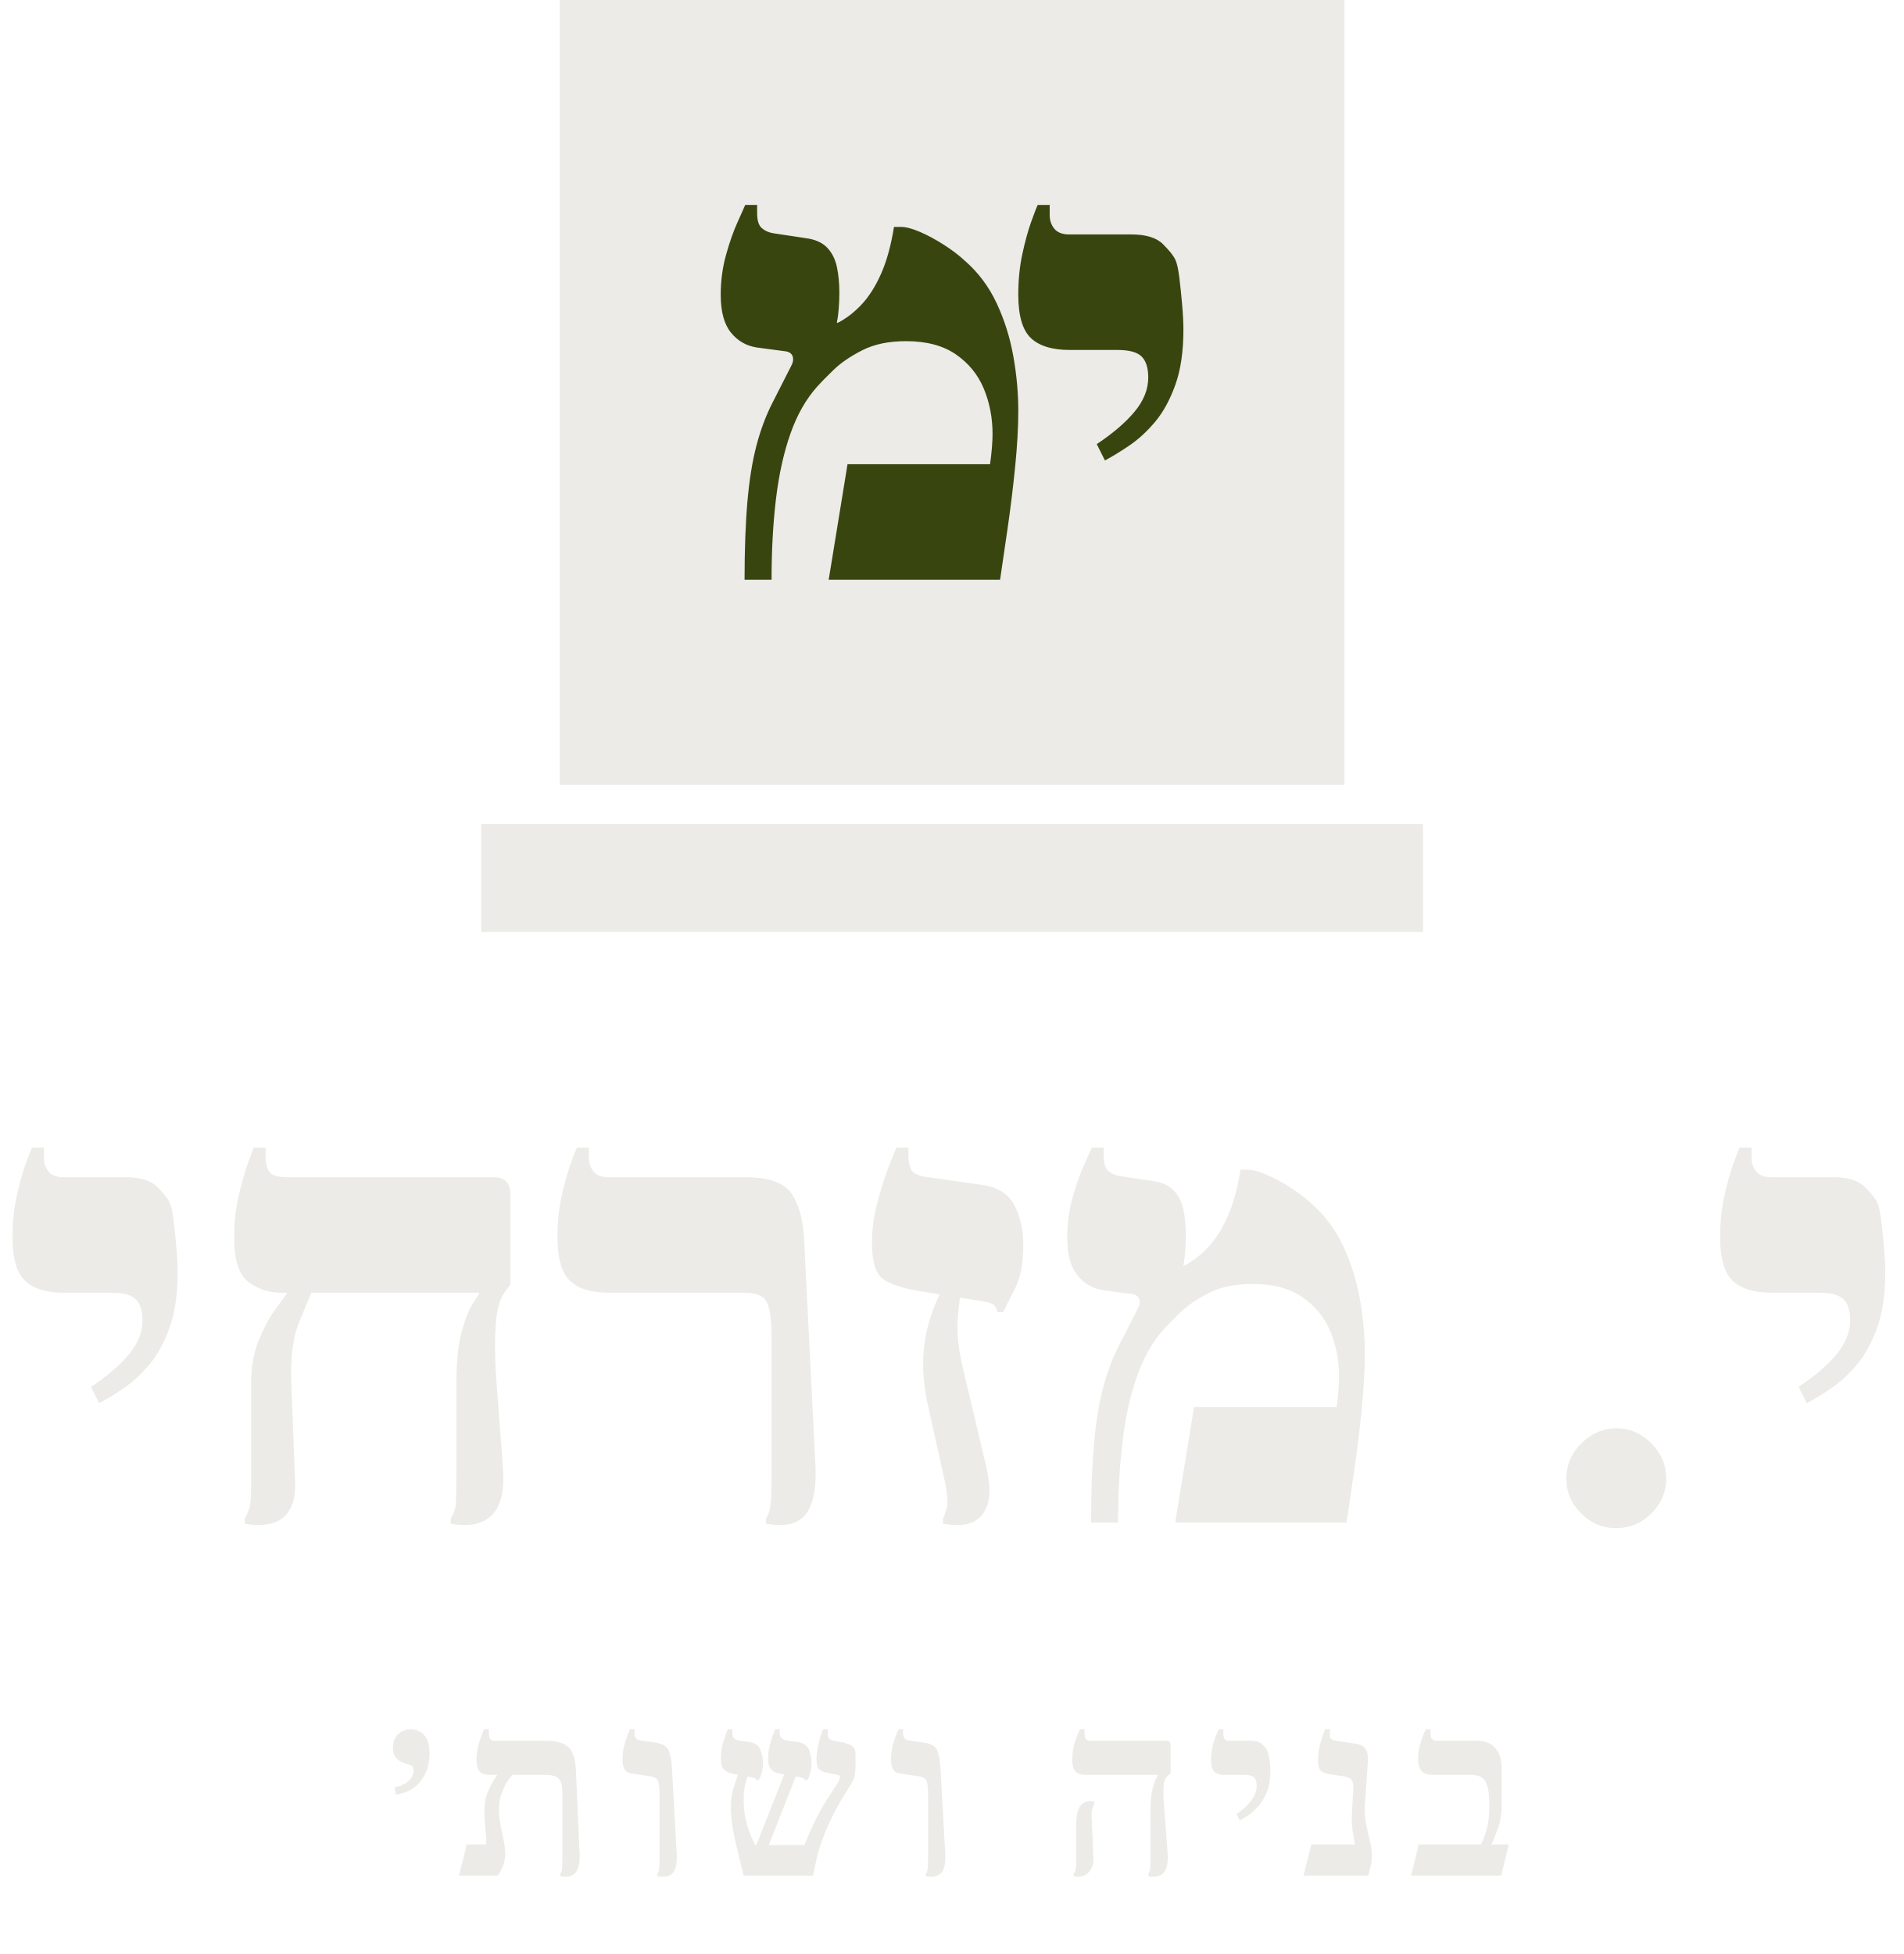
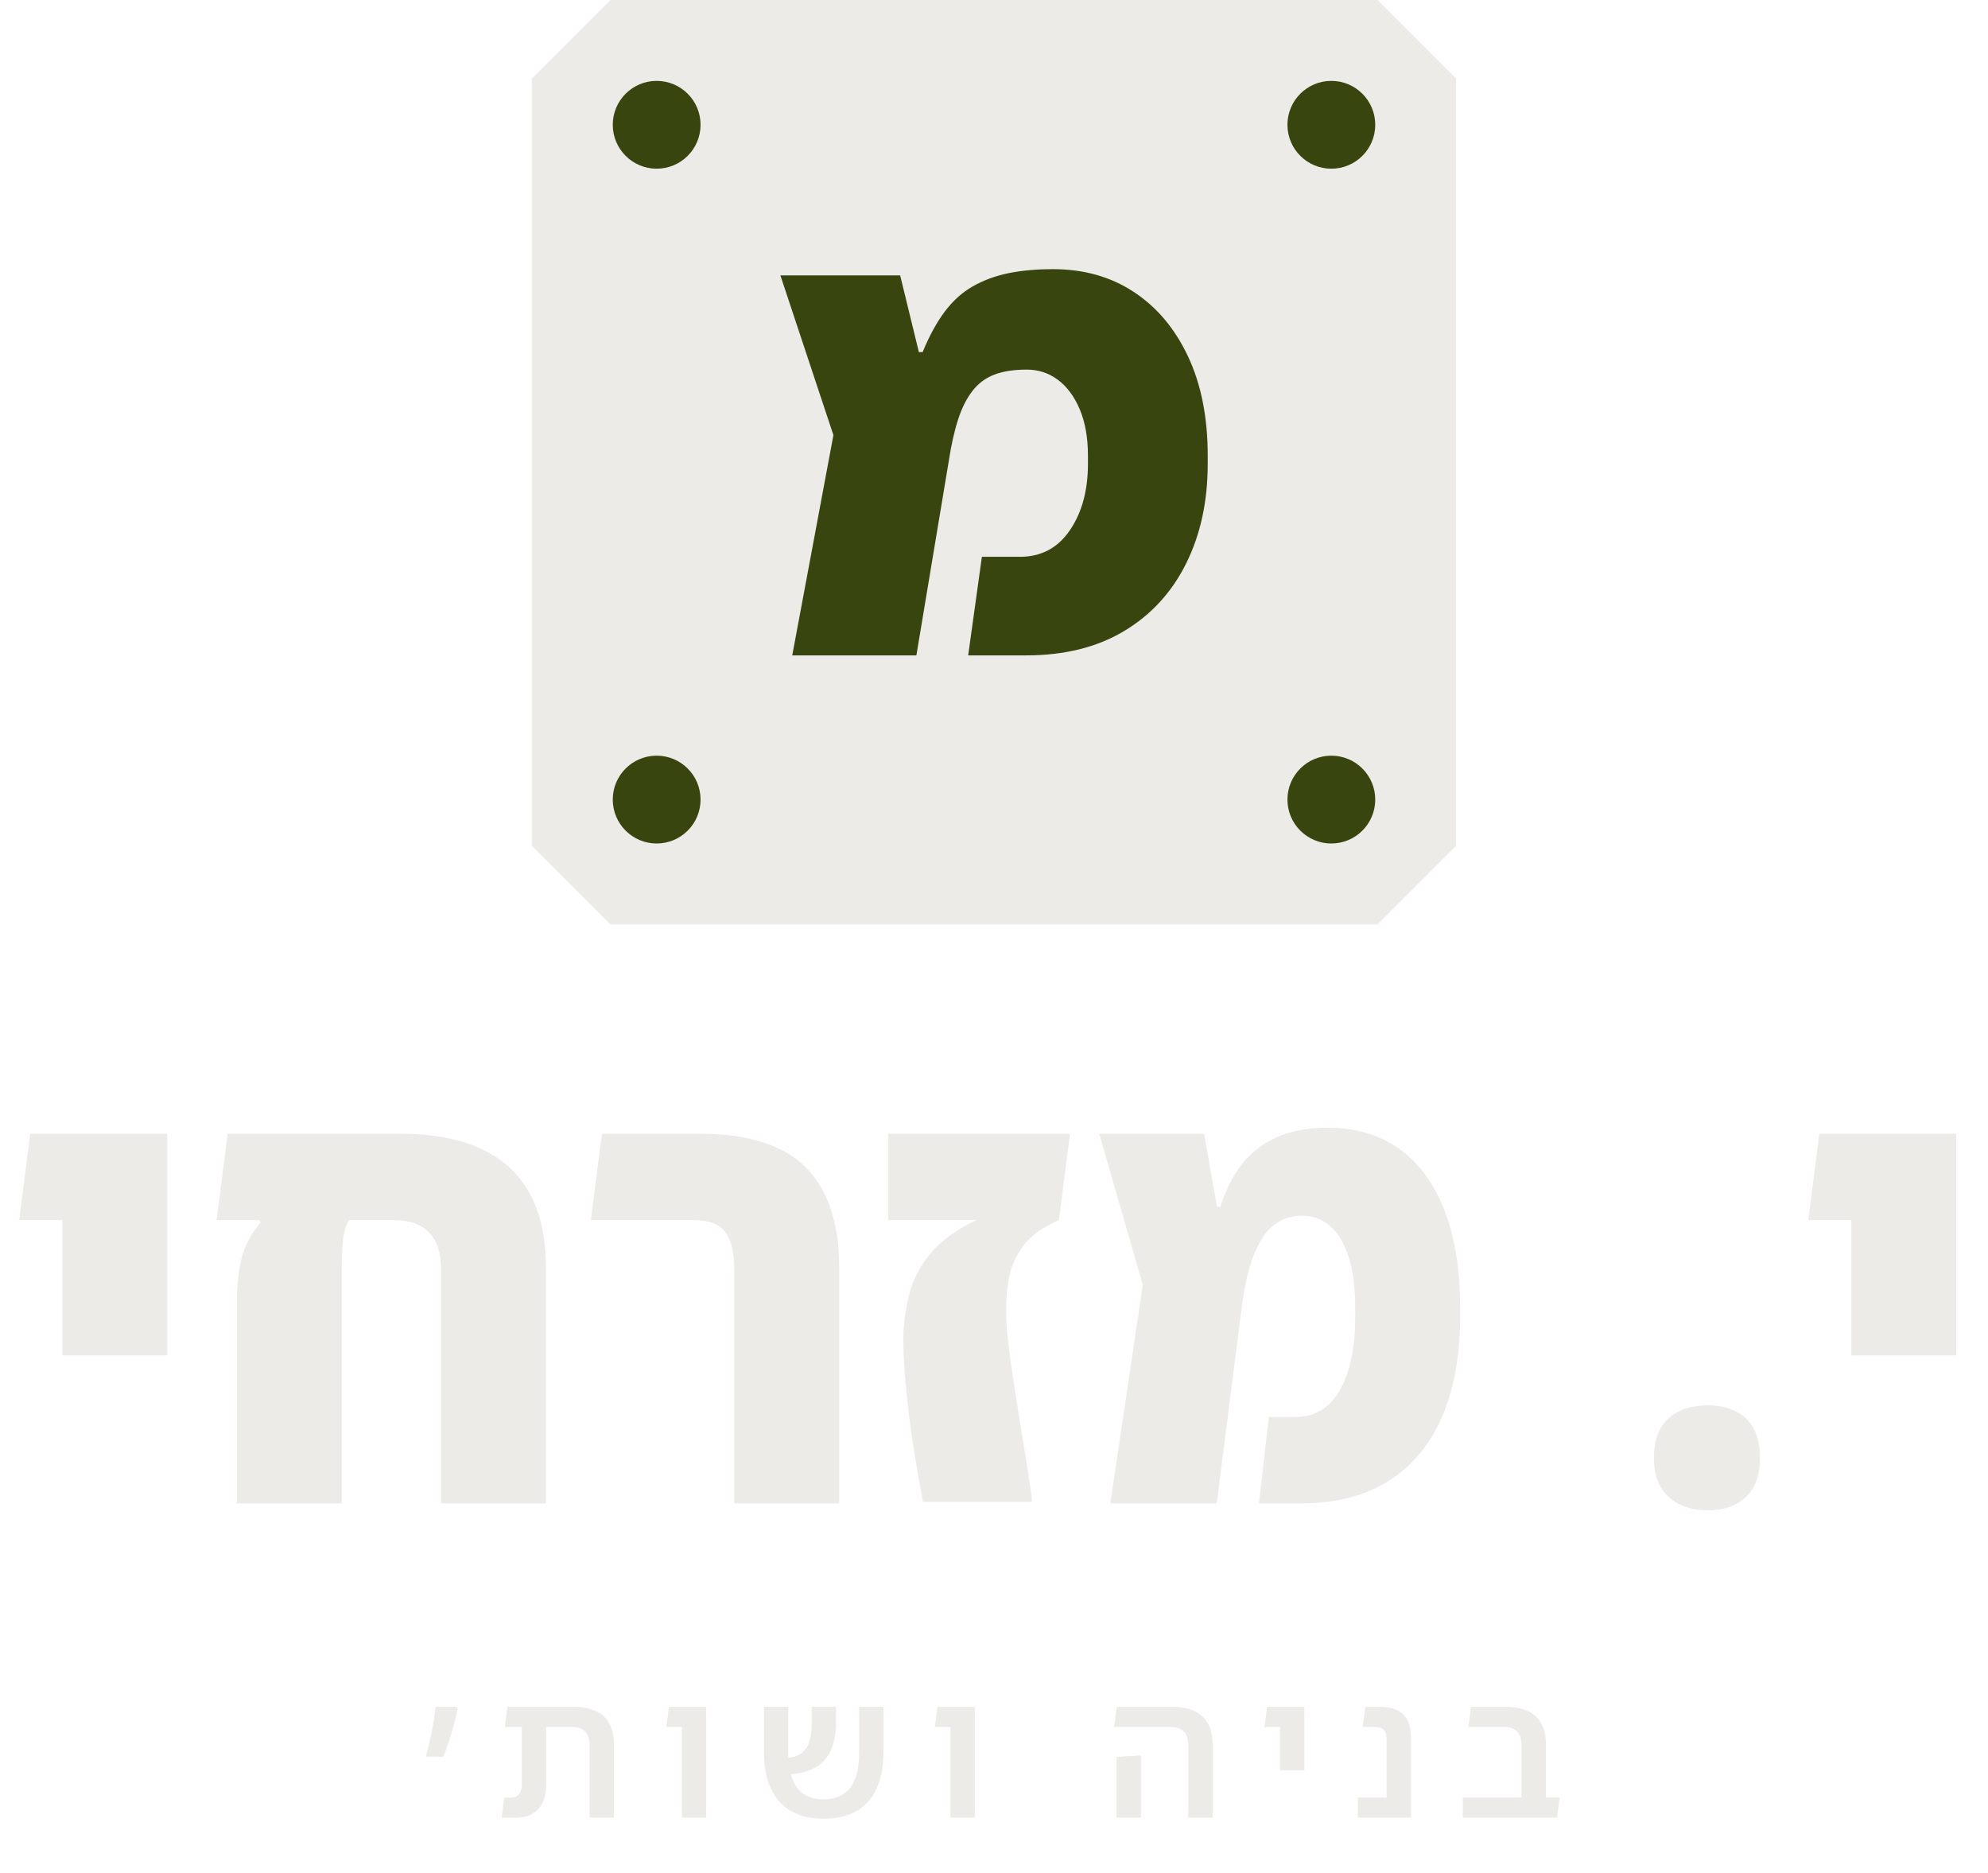
- <svg xmlns="http://www.w3.org/2000/svg" viewBox="0 0 194.1 199.2" role="img" aria-label="י. מזרחי בניה ושות׳">
-   <g transform="translate(49.06 0.00) scale(1)">
-     <rect x="8.0" y="0" width="80.0" height="80.0" fill="#ecebe7" />
-     <rect x="0" y="84.0" width="96.0" height="11.0" fill="#ecebe7" />
-     <path fill="#38450f" transform="translate(73.50 59.10)" d="M-9.92 -12.16 -10.752 -13.824Q-8.256 -15.488 -6.88 -17.152Q-5.504 -18.816 -5.504 -20.608Q-5.504 -22.08 -6.176 -22.752Q-6.848 -23.424 -8.64 -23.424H-13.504Q-16.192 -23.424 -17.472 -24.64Q-18.752 -25.856 -18.752 -29.056Q-18.752 -31.296 -18.336 -33.216Q-17.92 -35.136 -17.44 -36.48Q-16.96 -37.824 -16.768 -38.208H-15.552V-37.184Q-15.552 -36.352 -15.072 -35.776Q-14.592 -35.2 -13.568 -35.2H-7.232Q-4.992 -35.2 -4 -34.208Q-3.008 -33.216 -2.752 -32.64Q-2.496 -32.128 -2.336 -30.816Q-2.176 -29.504 -2.048 -28.032Q-1.92 -26.56 -1.92 -25.472Q-1.92 -22.144 -2.752 -19.84Q-3.584 -17.536 -4.832 -16.064Q-6.08 -14.592 -7.456 -13.664Q-8.832 -12.736 -9.92 -12.16Z M-46.656 0.0Q-46.656 -4.608 -46.368 -7.936Q-46.08 -11.264 -45.44 -13.696Q-44.8 -16.128 -43.776 -18.112L-41.92 -21.76Q-41.6 -22.336 -41.76 -22.784Q-41.92 -23.232 -42.56 -23.296L-45.44 -23.68Q-47.04 -23.936 -48.064 -25.216Q-49.088 -26.496 -49.088 -29.056Q-49.088 -31.168 -48.544 -33.12Q-48.0 -35.072 -47.36 -36.48Q-46.72 -37.888 -46.592 -38.208H-45.376V-37.376Q-45.376 -36.288 -44.928 -35.872Q-44.48 -35.456 -43.776 -35.328L-40.384 -34.816Q-38.976 -34.624 -38.24 -33.856Q-37.504 -33.088 -37.248 -31.904Q-36.992 -30.72 -36.992 -29.248Q-36.992 -28.48 -37.056 -27.648Q-37.12 -26.816 -37.248 -26.24L-37.184 -26.176Q-35.904 -26.816 -34.752 -28.032Q-33.6 -29.248 -32.736 -31.2Q-31.872 -33.152 -31.424 -35.968H-30.72Q-29.952 -35.968 -28.768 -35.456Q-27.584 -34.944 -26.336 -34.144Q-25.088 -33.344 -24.192 -32.512Q-22.144 -30.72 -20.96 -28.192Q-19.776 -25.664 -19.264 -22.816Q-18.752 -19.968 -18.752 -17.216Q-18.752 -14.72 -19.072 -11.52Q-19.392 -8.32 -19.84 -5.248Q-20.288 -2.176 -20.608 0.0H-38.08L-36.16 -11.776H-21.632Q-21.504 -12.672 -21.44 -13.472Q-21.376 -14.272 -21.376 -14.848Q-21.376 -17.344 -22.272 -19.488Q-23.168 -21.632 -25.12 -22.976Q-27.072 -24.32 -30.208 -24.32Q-32.832 -24.32 -34.656 -23.392Q-36.48 -22.464 -37.6 -21.376Q-38.72 -20.288 -39.232 -19.712Q-40.96 -17.792 -41.984 -14.88Q-43.008 -11.968 -43.456 -8.224Q-43.904 -4.48 -43.904 0.0Z" />
+ <svg xmlns="http://www.w3.org/2000/svg" viewBox="0 0 215.1 202.6" role="img" aria-label="י. מזרחי בניה ושות׳">
+   <g transform="translate(57.55 0.00) scale(2.5)">
+     <path fill="#ecebe7" d="M3.4 0L36.6 0L40 3.4L40 36.6L36.6 40L3.4 40L0 36.6L0 3.4Z" />
+     <circle cx="5.4" cy="5.4" r="1.9" fill="#38450f" />
+     <circle cx="5.4" cy="34.6" r="1.9" fill="#38450f" />
+     <circle cx="34.6" cy="5.4" r="1.9" fill="#38450f" />
+     <circle cx="34.6" cy="34.6" r="1.9" fill="#38450f" />
+     <path fill="#38450f" transform="translate(29.79 28.36)" d="M-18.522 0.0 -16.74 -9.531 -19.035 -16.443H-13.851L-13.041 -13.122H-12.879Q-12.447 -14.175 -11.921 -14.877Q-11.394 -15.579 -10.706 -15.97Q-10.017 -16.362 -9.167 -16.538Q-8.316 -16.713 -7.236 -16.713Q-5.238 -16.713 -3.74 -15.727Q-2.241 -14.742 -1.391 -12.933Q-0.54 -11.124 -0.54 -8.64V-8.289Q-0.54 -5.859 -1.472 -3.982Q-2.403 -2.106 -4.158 -1.053Q-5.913 0.0 -8.397 0.0H-10.908L-10.314 -4.266H-8.667Q-7.29 -4.266 -6.507 -5.413Q-5.724 -6.561 -5.724 -8.289V-8.64Q-5.724 -9.801 -6.075 -10.638Q-6.426 -11.475 -7.02 -11.921Q-7.614 -12.366 -8.37 -12.366Q-9.207 -12.366 -9.774 -12.15Q-10.341 -11.934 -10.719 -11.448Q-11.097 -10.962 -11.34 -10.22Q-11.583 -9.477 -11.745 -8.424L-13.149 0.0Z" />
  </g>
-   <path fill="#ecebe7" transform="translate(194.11 155.21)" d="M-9.92 -12.16 -10.752 -13.824Q-8.256 -15.488 -6.88 -17.152Q-5.504 -18.816 -5.504 -20.608Q-5.504 -22.08 -6.176 -22.752Q-6.848 -23.424 -8.64 -23.424H-13.504Q-16.192 -23.424 -17.472 -24.64Q-18.752 -25.856 -18.752 -29.056Q-18.752 -31.296 -18.336 -33.216Q-17.92 -35.136 -17.44 -36.48Q-16.96 -37.824 -16.768 -38.208H-15.552V-37.184Q-15.552 -36.352 -15.072 -35.776Q-14.592 -35.2 -13.568 -35.2H-7.232Q-4.992 -35.2 -4 -34.208Q-3.008 -33.216 -2.752 -32.64Q-2.496 -32.128 -2.336 -30.816Q-2.176 -29.504 -2.048 -28.032Q-1.92 -26.56 -1.92 -25.472Q-1.92 -22.144 -2.752 -19.84Q-3.584 -17.536 -4.832 -16.064Q-6.08 -14.592 -7.456 -13.664Q-8.832 -12.736 -9.92 -12.16Z M-29.376 0.576Q-31.424 0.576 -32.928 -0.928Q-34.432 -2.432 -34.432 -4.48Q-34.432 -6.528 -32.896 -8.064Q-31.36 -9.6 -29.312 -9.6Q-27.328 -9.6 -25.792 -8.096Q-24.256 -6.592 -24.256 -4.48Q-24.256 -2.432 -25.76 -0.928Q-27.264 0.576 -29.376 0.576Z M-82.88 0.0Q-82.88 -4.608 -82.592 -7.936Q-82.304 -11.264 -81.664 -13.696Q-81.024 -16.128 -80 -18.112L-78.144 -21.76Q-77.824 -22.336 -77.984 -22.784Q-78.144 -23.232 -78.784 -23.296L-81.664 -23.68Q-83.264 -23.936 -84.288 -25.216Q-85.312 -26.496 -85.312 -29.056Q-85.312 -31.168 -84.768 -33.12Q-84.224 -35.072 -83.584 -36.48Q-82.944 -37.888 -82.816 -38.208H-81.6V-37.376Q-81.6 -36.288 -81.152 -35.872Q-80.704 -35.456 -80 -35.328L-76.608 -34.816Q-75.2 -34.624 -74.464 -33.856Q-73.728 -33.088 -73.472 -31.904Q-73.216 -30.72 -73.216 -29.248Q-73.216 -28.48 -73.28 -27.648Q-73.344 -26.816 -73.472 -26.24L-73.408 -26.176Q-72.128 -26.816 -70.976 -28.032Q-69.824 -29.248 -68.96 -31.2Q-68.096 -33.152 -67.648 -35.968H-66.944Q-66.176 -35.968 -64.992 -35.456Q-63.808 -34.944 -62.56 -34.144Q-61.312 -33.344 -60.416 -32.512Q-58.368 -30.72 -57.184 -28.192Q-56 -25.664 -55.488 -22.816Q-54.976 -19.968 -54.976 -17.216Q-54.976 -14.72 -55.296 -11.52Q-55.616 -8.32 -56.064 -5.248Q-56.512 -2.176 -56.832 0.0H-74.304L-72.384 -11.776H-57.856Q-57.728 -12.672 -57.664 -13.472Q-57.6 -14.272 -57.6 -14.848Q-57.6 -17.344 -58.496 -19.488Q-59.392 -21.632 -61.344 -22.976Q-63.296 -24.32 -66.432 -24.32Q-69.056 -24.32 -70.88 -23.392Q-72.704 -22.464 -73.824 -21.376Q-74.944 -20.288 -75.456 -19.712Q-77.184 -17.792 -78.208 -14.88Q-79.232 -11.968 -79.68 -8.224Q-80.128 -4.48 -80.128 0.0Z M-96.448 0.256Q-96.832 0.256 -97.248 0.224Q-97.664 0.192 -97.984 0.128V-0.384Q-97.856 -0.576 -97.6 -1.44Q-97.344 -2.304 -97.92 -4.8L-99.52 -11.968Q-100.032 -14.272 -100.0 -16.384Q-99.968 -18.496 -99.392 -20.448Q-98.816 -22.4 -97.856 -24.192L-96.064 -23.872Q-96.32 -22.848 -96.48 -20.736Q-96.64 -18.624 -95.936 -15.68L-93.568 -5.696Q-92.864 -2.688 -93.696 -1.216Q-94.528 0.256 -96.448 0.256ZM-92.416 -21.44Q-92.48 -21.76 -92.704 -22.08Q-92.928 -22.4 -93.824 -22.528L-100.544 -23.616Q-103.424 -24.128 -104.32 -25.024Q-105.216 -25.92 -105.216 -28.48Q-105.216 -30.464 -104.736 -32.352Q-104.256 -34.24 -103.68 -35.808Q-103.104 -37.376 -102.72 -38.208H-101.504V-37.376Q-101.504 -36.544 -101.216 -35.968Q-100.928 -35.392 -99.52 -35.2L-94.08 -34.432Q-91.648 -34.112 -90.72 -32.384Q-89.792 -30.656 -89.792 -28.224Q-89.792 -25.472 -90.656 -23.808Q-91.52 -22.144 -91.84 -21.44Z M-114.56 0.256Q-114.944 0.256 -115.328 0.224Q-115.712 0.192 -116.032 0.128V-0.384Q-115.712 -0.832 -115.584 -1.6Q-115.456 -2.368 -115.456 -4.8V-18.752Q-115.456 -21.504 -115.936 -22.464Q-116.416 -23.424 -118.208 -23.424H-132.032Q-134.72 -23.424 -136.0 -24.64Q-137.28 -25.856 -137.28 -29.12Q-137.28 -31.296 -136.864 -33.216Q-136.448 -35.136 -135.968 -36.48Q-135.488 -37.824 -135.296 -38.208H-134.08V-37.184Q-134.08 -36.352 -133.6 -35.776Q-133.12 -35.2 -132.096 -35.2H-118.144Q-114.496 -35.2 -113.376 -33.472Q-112.256 -31.744 -112.128 -28.736L-110.976 -5.696Q-110.848 -2.816 -111.68 -1.28Q-112.512 0.256 -114.56 0.256Z M-146.688 0.256Q-147.072 0.256 -147.456 0.224Q-147.84 0.192 -148.16 0.128V-0.384Q-147.712 -1.088 -147.648 -1.856Q-147.584 -2.624 -147.584 -4.8V-14.208Q-147.584 -17.408 -147.072 -19.328Q-146.56 -21.248 -145.984 -22.176Q-145.408 -23.104 -145.28 -23.296V-23.424H-165.44Q-167.296 -23.424 -168.768 -24.512Q-170.24 -25.6 -170.24 -29.056Q-170.24 -31.296 -169.792 -33.248Q-169.344 -35.2 -168.864 -36.544Q-168.384 -37.888 -168.256 -38.208H-167.04V-37.504Q-167.04 -36.16 -166.592 -35.68Q-166.144 -35.2 -164.928 -35.2H-143.872Q-142.08 -35.2 -142.08 -33.472V-24.256L-142.656 -23.488Q-143.424 -22.464 -143.584 -20.0Q-143.744 -17.536 -143.488 -14.208L-142.848 -5.696Q-142.592 -2.624 -143.616 -1.184Q-144.64 0.256 -146.688 0.256ZM-167.744 0.256Q-168.128 0.256 -168.48 0.224Q-168.832 0.192 -169.152 0.128V-0.384Q-169.024 -0.64 -168.768 -1.216Q-168.512 -1.792 -168.512 -3.52V-14.208Q-168.512 -16.704 -167.712 -18.624Q-166.912 -20.544 -166.016 -21.76Q-165.12 -22.976 -164.864 -23.36V-24.832H-162.368V-23.424Q-162.816 -22.4 -163.68 -20.256Q-164.544 -18.112 -164.416 -14.208L-164.032 -4.288Q-163.904 -2.112 -164.832 -0.928Q-165.76 0.256 -167.744 0.256Z M-184 -12.16 -184.832 -13.824Q-182.336 -15.488 -180.96 -17.152Q-179.584 -18.816 -179.584 -20.608Q-179.584 -22.08 -180.256 -22.752Q-180.928 -23.424 -182.72 -23.424H-187.584Q-190.272 -23.424 -191.552 -24.64Q-192.832 -25.856 -192.832 -29.056Q-192.832 -31.296 -192.416 -33.216Q-192 -35.136 -191.52 -36.48Q-191.04 -37.824 -190.848 -38.208H-189.632V-37.184Q-189.632 -36.352 -189.152 -35.776Q-188.672 -35.2 -187.648 -35.2H-181.312Q-179.072 -35.2 -178.08 -34.208Q-177.088 -33.216 -176.832 -32.64Q-176.576 -32.128 -176.416 -30.816Q-176.256 -29.504 -176.128 -28.032Q-176 -26.56 -176 -25.472Q-176 -22.144 -176.832 -19.84Q-177.664 -17.536 -178.912 -16.064Q-180.16 -14.592 -181.536 -13.664Q-182.912 -12.736 -184 -12.16Z" />
-   <path fill="#ecebe7" transform="translate(154.56 191.21)" d="M-10.7 0.0 -9.925 -3.175H-3.575Q-3.225 -3.925 -3.05 -4.538Q-2.875 -5.15 -2.8 -5.763Q-2.725 -6.375 -2.725 -7.1Q-2.725 -8.375 -2.913 -9.062Q-3.1 -9.75 -3.525 -10.012Q-3.95 -10.275 -4.65 -10.275H-8.45Q-9.35 -10.275 -9.675 -10.713Q-10.0 -11.15 -10.0 -11.925Q-10.0 -12.625 -9.825 -13.25Q-9.65 -13.875 -9.463 -14.338Q-9.275 -14.8 -9.2 -14.925H-8.725V-14.375Q-8.725 -14.025 -8.525 -13.887Q-8.325 -13.75 -8.15 -13.75H-3.9Q-3.3 -13.75 -2.75 -13.488Q-2.2 -13.225 -1.838 -12.588Q-1.475 -11.95 -1.475 -10.775V-7.35Q-1.475 -5.8 -1.875 -4.75Q-2.275 -3.7 -2.525 -3.175H-0.75L-1.525 0.0Z M-21.675 0.0 -20.875 -3.175H-16.425Q-16.525 -3.65 -16.612 -4.175Q-16.7 -4.7 -16.737 -5.325Q-16.775 -5.95 -16.725 -6.675L-16.6 -8.7Q-16.55 -9.375 -16.738 -9.7Q-16.925 -10.025 -17.575 -10.125L-18.95 -10.325Q-19.6 -10.425 -19.9 -10.688Q-20.2 -10.95 -20.2 -11.8Q-20.2 -12.675 -19.962 -13.488Q-19.725 -14.3 -19.475 -14.925H-19.0V-14.5Q-19.0 -14.175 -18.913 -14.0Q-18.825 -13.825 -18.475 -13.775L-16.4 -13.45Q-15.625 -13.35 -15.338 -12.9Q-15.05 -12.45 -15.125 -11.425L-15.425 -7.125Q-15.475 -6.175 -15.3 -5.288Q-15.125 -4.4 -14.912 -3.588Q-14.7 -2.775 -14.7 -2.075Q-14.7 -1.45 -14.863 -0.825Q-15.025 -0.2 -15.075 0.0Z M-28.175 -5.625 -28.5 -6.275Q-27.525 -6.925 -26.988 -7.675Q-26.45 -8.425 -26.45 -9.175Q-26.45 -9.75 -26.713 -10.012Q-26.975 -10.275 -27.675 -10.275H-29.7Q-30.5 -10.275 -30.8 -10.637Q-31.1 -11.0 -31.1 -11.825Q-31.1 -12.575 -30.938 -13.213Q-30.775 -13.85 -30.588 -14.3Q-30.4 -14.75 -30.325 -14.925H-29.85V-14.4Q-29.85 -14.15 -29.725 -13.95Q-29.6 -13.75 -29.25 -13.75H-27.125Q-26.25 -13.75 -25.863 -13.363Q-25.475 -12.975 -25.375 -12.75Q-25.275 -12.55 -25.213 -12.213Q-25.15 -11.875 -25.1 -11.475Q-25.05 -11.075 -25.05 -10.65Q-25.05 -9.325 -25.462 -8.4Q-25.875 -7.475 -26.45 -6.888Q-27.025 -6.3 -27.525 -6.0Q-28.025 -5.7 -28.175 -5.625Z M-36.925 0.1Q-37.075 0.1 -37.225 0.088Q-37.375 0.075 -37.5 0.05V-0.15Q-37.325 -0.425 -37.3 -0.725Q-37.275 -1.025 -37.275 -1.875V-6.575Q-37.275 -7.85 -37.112 -8.625Q-36.95 -9.4 -36.763 -9.775Q-36.575 -10.15 -36.525 -10.225V-10.275H-43.85Q-44.65 -10.275 -44.95 -10.637Q-45.25 -11.0 -45.25 -11.825Q-45.25 -12.575 -45.087 -13.213Q-44.925 -13.85 -44.737 -14.3Q-44.55 -14.75 -44.475 -14.925H-44.0V-14.65Q-44.0 -14.125 -43.875 -13.938Q-43.75 -13.75 -43.4 -13.75H-35.675Q-35.225 -13.75 -35.225 -13.325V-10.4L-35.375 -10.3Q-35.85 -9.975 -35.925 -9.25Q-36.0 -8.525 -35.9 -7.2L-35.525 -2.225Q-35.45 -1.1 -35.788 -0.5Q-36.125 0.1 -36.925 0.1ZM-44.575 0.1Q-44.9 0.1 -45.1 0.05V-0.15Q-45.05 -0.25 -44.95 -0.475Q-44.85 -0.7 -44.85 -1.375V-4.925Q-44.85 -6.475 -44.475 -7.038Q-44.1 -7.6 -43.4 -7.6Q-43.275 -7.6 -43.175 -7.588Q-43.075 -7.575 -43.0 -7.55V-7.35Q-43.05 -7.25 -43.175 -6.925Q-43.3 -6.6 -43.275 -6.025L-43.1 -1.875Q-43.05 -0.975 -43.5 -0.438Q-43.95 0.1 -44.575 0.1Z M-59.6 0.1Q-59.75 0.1 -59.9 0.088Q-60.05 0.075 -60.175 0.05V-0.15Q-60.05 -0.325 -60 -0.625Q-59.95 -0.925 -59.95 -1.875V-8.325Q-59.95 -9.4 -60.138 -9.725Q-60.325 -10.05 -61.025 -10.15L-62.775 -10.4Q-63.325 -10.475 -63.525 -10.863Q-63.725 -11.25 -63.725 -11.875Q-63.725 -12.55 -63.575 -13.163Q-63.425 -13.775 -63.238 -14.25Q-63.05 -14.725 -62.975 -14.925H-62.5V-14.625Q-62.5 -14.225 -62.375 -14.025Q-62.25 -13.825 -61.875 -13.775L-60.325 -13.55Q-59.25 -13.4 -59 -12.725Q-58.75 -12.05 -58.675 -10.85L-58.2 -2.225Q-58.15 -1.0 -58.475 -0.45Q-58.8 0.1 -59.6 0.1Z M-78.75 0.0Q-79.225 -1.875 -79.513 -3.138Q-79.8 -4.4 -79.925 -5.288Q-80.05 -6.175 -80.05 -6.925Q-80.05 -8.125 -79.8 -8.9Q-79.55 -9.675 -79.25 -10.525L-78.3 -10.175Q-78.375 -10.025 -78.475 -9.713Q-78.575 -9.4 -78.663 -8.913Q-78.75 -8.425 -78.75 -7.725Q-78.75 -6.6 -78.525 -5.675Q-78.3 -4.75 -78.025 -4.1Q-77.75 -3.45 -77.6 -3.125H-72.55Q-72 -4.45 -71.613 -5.287Q-71.225 -6.125 -70.875 -6.725Q-70.525 -7.325 -70.175 -7.875L-69.225 -9.35Q-69 -9.7 -68.95 -9.963Q-68.9 -10.225 -69.1 -10.25L-70.2 -10.475Q-70.825 -10.6 -71.075 -10.888Q-71.325 -11.175 -71.325 -11.875Q-71.325 -12.375 -71.213 -12.963Q-71.1 -13.55 -70.95 -14.088Q-70.8 -14.625 -70.65 -14.925H-70.175V-14.525Q-70.175 -14.1 -70 -13.95Q-69.825 -13.8 -69.525 -13.75L-68.75 -13.6Q-68.225 -13.5 -67.788 -13.275Q-67.35 -13.05 -67.35 -12.325V-11.25Q-67.35 -10.825 -67.388 -10.513Q-67.425 -10.2 -67.5 -9.963Q-67.575 -9.725 -67.725 -9.475L-68.7 -7.875Q-69.45 -6.625 -70 -5.412Q-70.55 -4.2 -70.863 -3.288Q-71.175 -2.375 -71.25 -2.025L-71.675 0.0ZM-77.575 -2.825 -74.5 -10.6 -73.325 -10.4 -76.3 -2.825ZM-77.425 -9.725Q-77.525 -9.925 -77.738 -9.975Q-77.95 -10.025 -78.375 -10.1L-79.925 -10.4Q-80.475 -10.525 -80.775 -10.838Q-81.075 -11.15 -81.075 -11.975Q-81.075 -12.775 -80.85 -13.538Q-80.625 -14.3 -80.375 -14.925H-79.9V-14.5Q-79.9 -14.175 -79.725 -14.0Q-79.55 -13.825 -79.275 -13.775L-78.225 -13.625Q-77.3 -13.5 -77.038 -12.825Q-76.775 -12.15 -76.775 -11.5Q-76.775 -11.2 -76.85 -10.738Q-76.925 -10.275 -77.2 -9.725ZM-72.475 -9.725Q-72.575 -9.95 -73 -10.025Q-73.425 -10.1 -74.025 -10.2L-75.1 -10.4Q-75.65 -10.5 -75.95 -10.825Q-76.25 -11.15 -76.25 -11.975Q-76.25 -12.775 -76.025 -13.538Q-75.8 -14.3 -75.55 -14.925H-75.075V-14.525Q-75.075 -14.2 -74.9 -14.025Q-74.725 -13.85 -74.45 -13.8L-73.275 -13.625Q-72.35 -13.5 -72.088 -12.825Q-71.825 -12.15 -71.825 -11.5Q-71.825 -11.2 -71.9 -10.738Q-71.975 -10.275 -72.25 -9.725Z M-86.975 0.1Q-87.125 0.1 -87.275 0.088Q-87.425 0.075 -87.55 0.05V-0.15Q-87.425 -0.325 -87.375 -0.625Q-87.325 -0.925 -87.325 -1.875V-8.325Q-87.325 -9.4 -87.513 -9.725Q-87.7 -10.05 -88.4 -10.15L-90.15 -10.4Q-90.7 -10.475 -90.9 -10.863Q-91.1 -11.25 -91.1 -11.875Q-91.1 -12.55 -90.95 -13.163Q-90.8 -13.775 -90.613 -14.25Q-90.425 -14.725 -90.35 -14.925H-89.875V-14.625Q-89.875 -14.225 -89.75 -14.025Q-89.625 -13.825 -89.25 -13.775L-87.7 -13.55Q-86.625 -13.4 -86.375 -12.725Q-86.125 -12.05 -86.05 -10.85L-85.575 -2.225Q-85.525 -1.0 -85.85 -0.45Q-86.175 0.1 -86.975 0.1Z M-96.875 0.1Q-97.025 0.1 -97.175 0.088Q-97.325 0.075 -97.45 0.05V-0.15Q-97.325 -0.325 -97.275 -0.625Q-97.225 -0.925 -97.225 -1.875V-8.45Q-97.225 -9.525 -97.625 -9.9Q-98.025 -10.275 -99 -10.275H-104.575Q-105.375 -10.275 -105.675 -10.637Q-105.975 -11.0 -105.975 -11.825Q-105.975 -12.575 -105.813 -13.213Q-105.65 -13.85 -105.463 -14.3Q-105.275 -14.75 -105.2 -14.925H-104.725V-14.65Q-104.725 -14.125 -104.6 -13.938Q-104.475 -13.75 -104.125 -13.75H-99Q-97.3 -13.75 -96.613 -13.1Q-95.925 -12.45 -95.85 -10.725L-95.475 -2.225Q-95.425 -1.1 -95.75 -0.5Q-96.075 0.1 -96.875 0.1ZM-107.775 0.0 -106.975 -3.175H-105Q-105 -3.625 -105.025 -4.05Q-105.05 -4.475 -105.088 -4.9Q-105.125 -5.325 -105.15 -5.775Q-105.175 -6.225 -105.175 -6.675Q-105.175 -7.725 -104.813 -8.575Q-104.45 -9.425 -103.9 -10.225V-10.675H-102.275V-10.275Q-102.425 -10.2 -102.763 -9.713Q-103.1 -9.225 -103.4 -8.438Q-103.7 -7.65 -103.7 -6.7Q-103.7 -6.0 -103.538 -5.175Q-103.375 -4.35 -103.213 -3.575Q-103.05 -2.8 -103.05 -2.2Q-103.05 -1.575 -103.288 -0.988Q-103.525 -0.4 -103.8 0.0Z M-114.225 -8.25 -114.325 -9.0Q-113.925 -9.05 -113.488 -9.262Q-113.05 -9.475 -112.725 -9.838Q-112.4 -10.2 -112.4 -10.7Q-112.4 -11.05 -112.55 -11.163Q-112.7 -11.275 -112.95 -11.35Q-113.225 -11.425 -113.6 -11.575Q-113.975 -11.725 -114.238 -12.075Q-114.5 -12.425 -114.5 -13.05Q-114.5 -13.95 -113.95 -14.438Q-113.4 -14.925 -112.675 -14.925Q-111.95 -14.925 -111.363 -14.375Q-110.775 -13.825 -110.775 -12.4Q-110.775 -11.4 -111.15 -10.512Q-111.525 -9.625 -112.288 -9.025Q-113.05 -8.425 -114.225 -8.25Z" />
+   <path fill="#ecebe7" transform="translate(215.09 162.64)" d="M-14.776 -16.005V-39.988H-3.424V-16.005ZM-19.437 -30.641 -18.241 -39.988H-8.431V-30.641Z M-36.138 -4.902Q-36.138 -7.772 -34.561 -9.189Q-32.983 -10.606 -30.307 -10.606Q-27.707 -10.606 -26.184 -9.196Q-24.661 -7.786 -24.661 -4.902Q-24.661 -2.119 -26.201 -0.685Q-27.741 0.749 -30.307 0.749Q-32.914 0.749 -34.526 -0.687Q-36.138 -2.124 -36.138 -4.902Z M-94.954 0.0 -91.443 -23.644 -96.154 -39.988H-84.802L-83.412 -32.081H-83.058Q-82.358 -34.247 -81.308 -35.864Q-80.258 -37.48 -78.823 -38.529Q-77.388 -39.579 -75.558 -40.109Q-73.727 -40.64 -71.443 -40.64Q-66.901 -40.64 -63.714 -38.372Q-60.527 -36.105 -58.817 -31.752Q-57.106 -27.398 -57.106 -21.104V-20.229Q-57.106 -13.853 -59.087 -9.316Q-61.068 -4.778 -64.912 -2.389Q-68.757 0.0 -74.375 0.0H-78.87L-77.809 -9.347H-74.961Q-71.786 -9.347 -70.122 -12.24Q-68.458 -15.132 -68.458 -20.229V-21.104Q-68.458 -24.39 -69.158 -26.615Q-69.858 -28.84 -71.139 -29.98Q-72.42 -31.119 -74.215 -31.119Q-75.603 -31.119 -76.686 -30.498Q-77.769 -29.877 -78.549 -28.643Q-79.329 -27.41 -79.871 -25.564Q-80.414 -23.719 -80.728 -21.273L-83.44 0.0Z M-115.229 -0.173Q-115.662 -2.483 -116.08 -5.001Q-116.498 -7.519 -116.789 -9.965Q-117.079 -12.411 -117.228 -14.574Q-117.378 -16.738 -117.338 -18.346Q-117.259 -20.607 -116.635 -22.897Q-116.011 -25.187 -114.237 -27.246Q-112.462 -29.304 -108.938 -30.872L-100.513 -30.641Q-103.11 -29.543 -104.366 -27.879Q-105.621 -26.215 -105.96 -24.154Q-106.3 -22.092 -106.206 -19.848Q-106.13 -18.239 -105.755 -15.503Q-105.381 -12.766 -104.888 -9.775Q-104.395 -6.785 -103.977 -4.18Q-103.559 -1.576 -103.415 -0.173ZM-118.993 -30.641V-39.988H-99.317L-100.513 -30.641Z M-135.64 0.0V-25.319Q-135.64 -27.984 -136.584 -29.312Q-137.529 -30.641 -139.955 -30.641H-151.163L-149.967 -39.988H-139.394Q-131.515 -39.988 -127.901 -36.349Q-124.288 -32.711 -124.288 -25.517V0.0Z M-171.818 -39.988Q-163.939 -39.988 -159.979 -36.349Q-156.019 -32.711 -156.019 -25.517V0.0H-167.371V-25.319Q-167.371 -27.984 -168.662 -29.312Q-169.953 -30.641 -172.379 -30.641H-177.321Q-177.659 -30.154 -177.886 -29.081Q-178.113 -28.009 -178.113 -25.245V0.0H-189.465V-21.722Q-189.465 -24.214 -189.003 -26.318Q-188.541 -28.421 -186.891 -30.41L-187.155 -30.987V-39.988ZM-191.656 -30.641 -190.46 -39.988H-174.758V-30.641Z M-208.354 -16.005V-39.988H-197.002V-16.005ZM-213.015 -30.641 -211.819 -39.988H-202.009V-30.641Z" />
+   <path fill="#ecebe7" transform="translate(169.33 196.64)" d="M-4.702 0.0V-7.857Q-4.702 -8.84 -5.181 -9.328Q-5.66 -9.815 -6.585 -9.815H-10.453L-10.165 -11.992H-6.435Q-4.272 -11.992 -3.167 -10.965Q-2.062 -9.938 -2.062 -7.918V-1.965Q-2.188 -1.458 -2.519 -0.96Q-2.85 -0.463 -3.2 0.0ZM-11.053 0.0V-2.178H-0.572L-0.86 0.0Z M-19.302 0.0V-8.47Q-19.302 -8.973 -19.45 -9.27Q-19.597 -9.568 -19.9 -9.691Q-20.202 -9.815 -20.69 -9.815H-21.89L-21.602 -11.992H-19.99Q-18.32 -11.992 -17.491 -11.162Q-16.662 -10.332 -16.662 -8.73V0.0ZM-22.41 0.0V-2.178H-18.04V0.0Z M-30.835 -5.125V-11.992H-28.195V-5.125ZM-32.523 -9.815 -32.235 -11.992H-29.347V-9.815Z M-40.765 0.0V-7.857Q-40.765 -8.84 -41.244 -9.328Q-41.722 -9.815 -42.648 -9.815H-48.782L-48.495 -11.992H-42.498Q-40.335 -11.992 -39.23 -10.965Q-38.125 -9.938 -38.125 -7.918V0.0ZM-48.515 0.0V-6.575L-45.875 -6.737V0.0Z M-66.495 0.0V-11.992H-63.855V0.0ZM-68.183 -9.815 -67.895 -11.992H-64.758V-9.815Z M-80.248 0.113Q-82.265 0.113 -83.699 -0.696Q-85.132 -1.505 -85.9 -3.104Q-86.667 -4.702 -86.667 -7.095V-11.992H-84.04V-7.11Q-84.04 -5.348 -83.605 -4.213Q-83.17 -3.078 -82.332 -2.533Q-81.495 -1.988 -80.297 -1.988H-80.172Q-78.94 -2.0 -78.095 -2.539Q-77.25 -3.078 -76.811 -4.206Q-76.373 -5.335 -76.373 -7.085V-11.992H-73.745V-7.083Q-73.745 -4.69 -74.507 -3.098Q-75.27 -1.505 -76.686 -0.703Q-78.102 0.1 -80.11 0.113ZM-84.772 -4.692 -84.927 -6.475Q-83.617 -6.402 -82.875 -6.81Q-82.132 -7.218 -81.819 -8.071Q-81.505 -8.925 -81.505 -10.172V-11.992H-78.877V-10.308Q-78.877 -8.992 -79.197 -7.93Q-79.517 -6.867 -80.21 -6.133Q-80.902 -5.397 -82.03 -5.022Q-83.157 -4.647 -84.772 -4.692Z M-95.555 0.0V-11.992H-92.915V0.0ZM-97.242 -9.815 -96.955 -11.992H-93.817V-9.815Z M-105.54 0.0V-7.857Q-105.54 -8.84 -106.019 -9.328Q-106.497 -9.815 -107.422 -9.815H-112.872V-11.992H-107.272Q-105.11 -11.992 -104.005 -10.965Q-102.9 -9.938 -102.9 -7.918V0.0ZM-115.06 0.0 -114.772 -2.178H-114.052Q-113.642 -2.178 -113.39 -2.339Q-113.137 -2.5 -113.005 -2.826Q-112.872 -3.152 -112.872 -3.643V-11.465H-110.232V-3.663Q-110.232 -1.873 -111.075 -0.936Q-111.917 0.0 -113.54 0.0ZM-114.722 -9.815 -114.435 -11.992H-111.447V-9.815Z M-123.262 -6.593Q-123.085 -7.213 -122.922 -7.918Q-122.76 -8.623 -122.615 -9.339Q-122.47 -10.055 -122.36 -10.735Q-122.25 -11.415 -122.19 -11.992H-119.892L-119.805 -11.787Q-119.962 -11.03 -120.212 -10.098Q-120.462 -9.165 -120.76 -8.241Q-121.057 -7.317 -121.39 -6.593Z" />
</svg>
